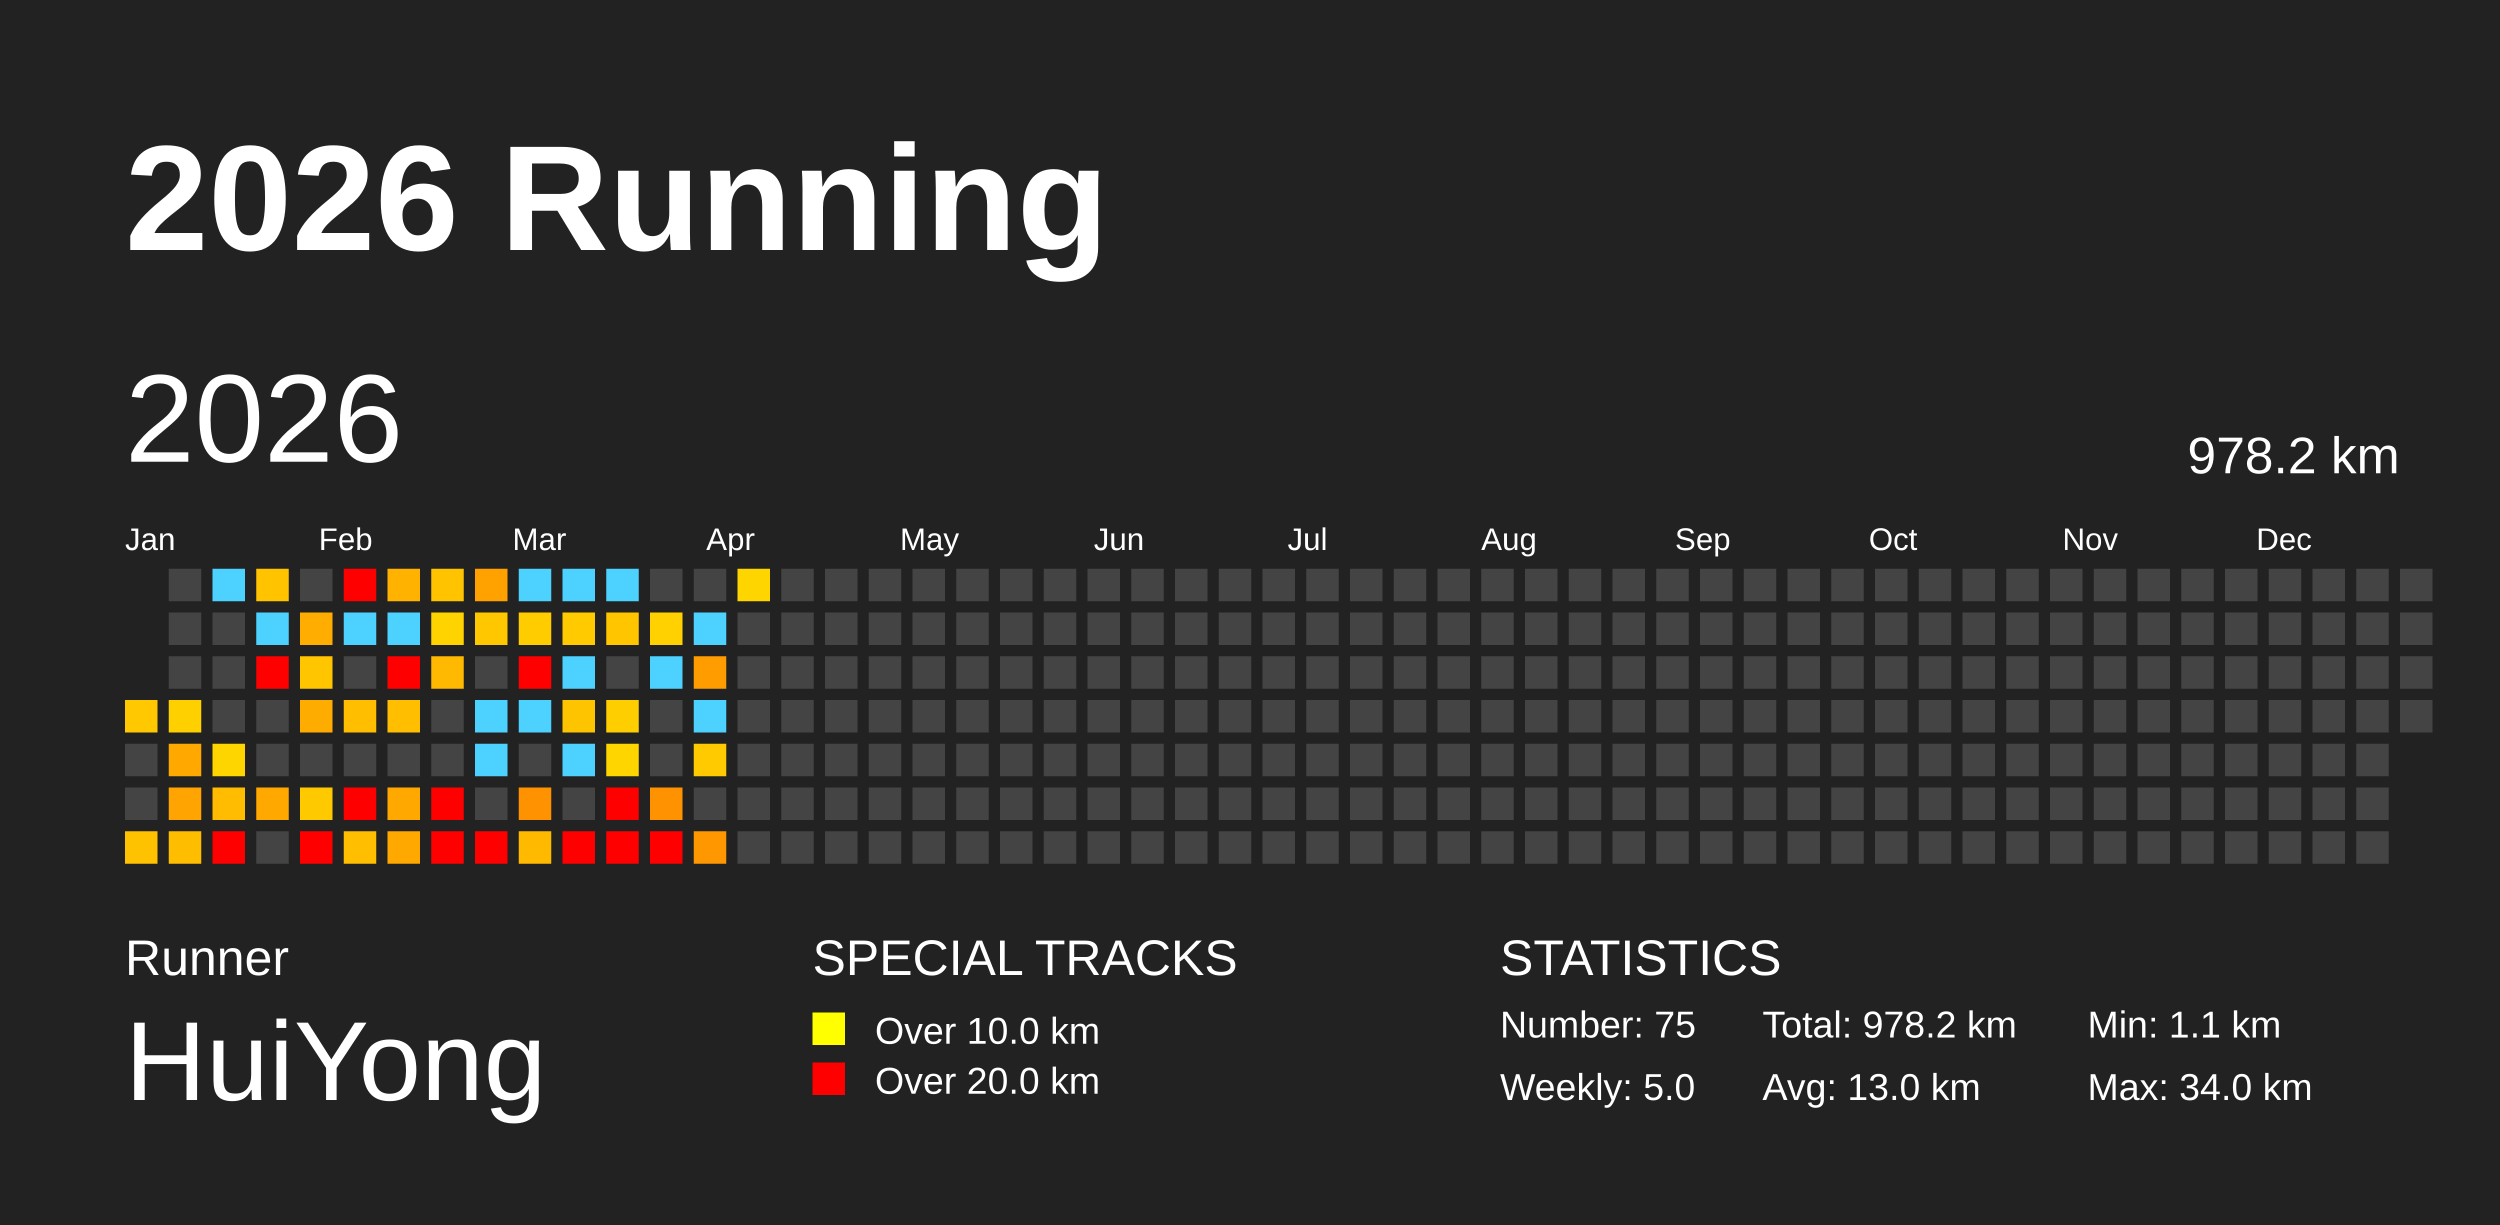
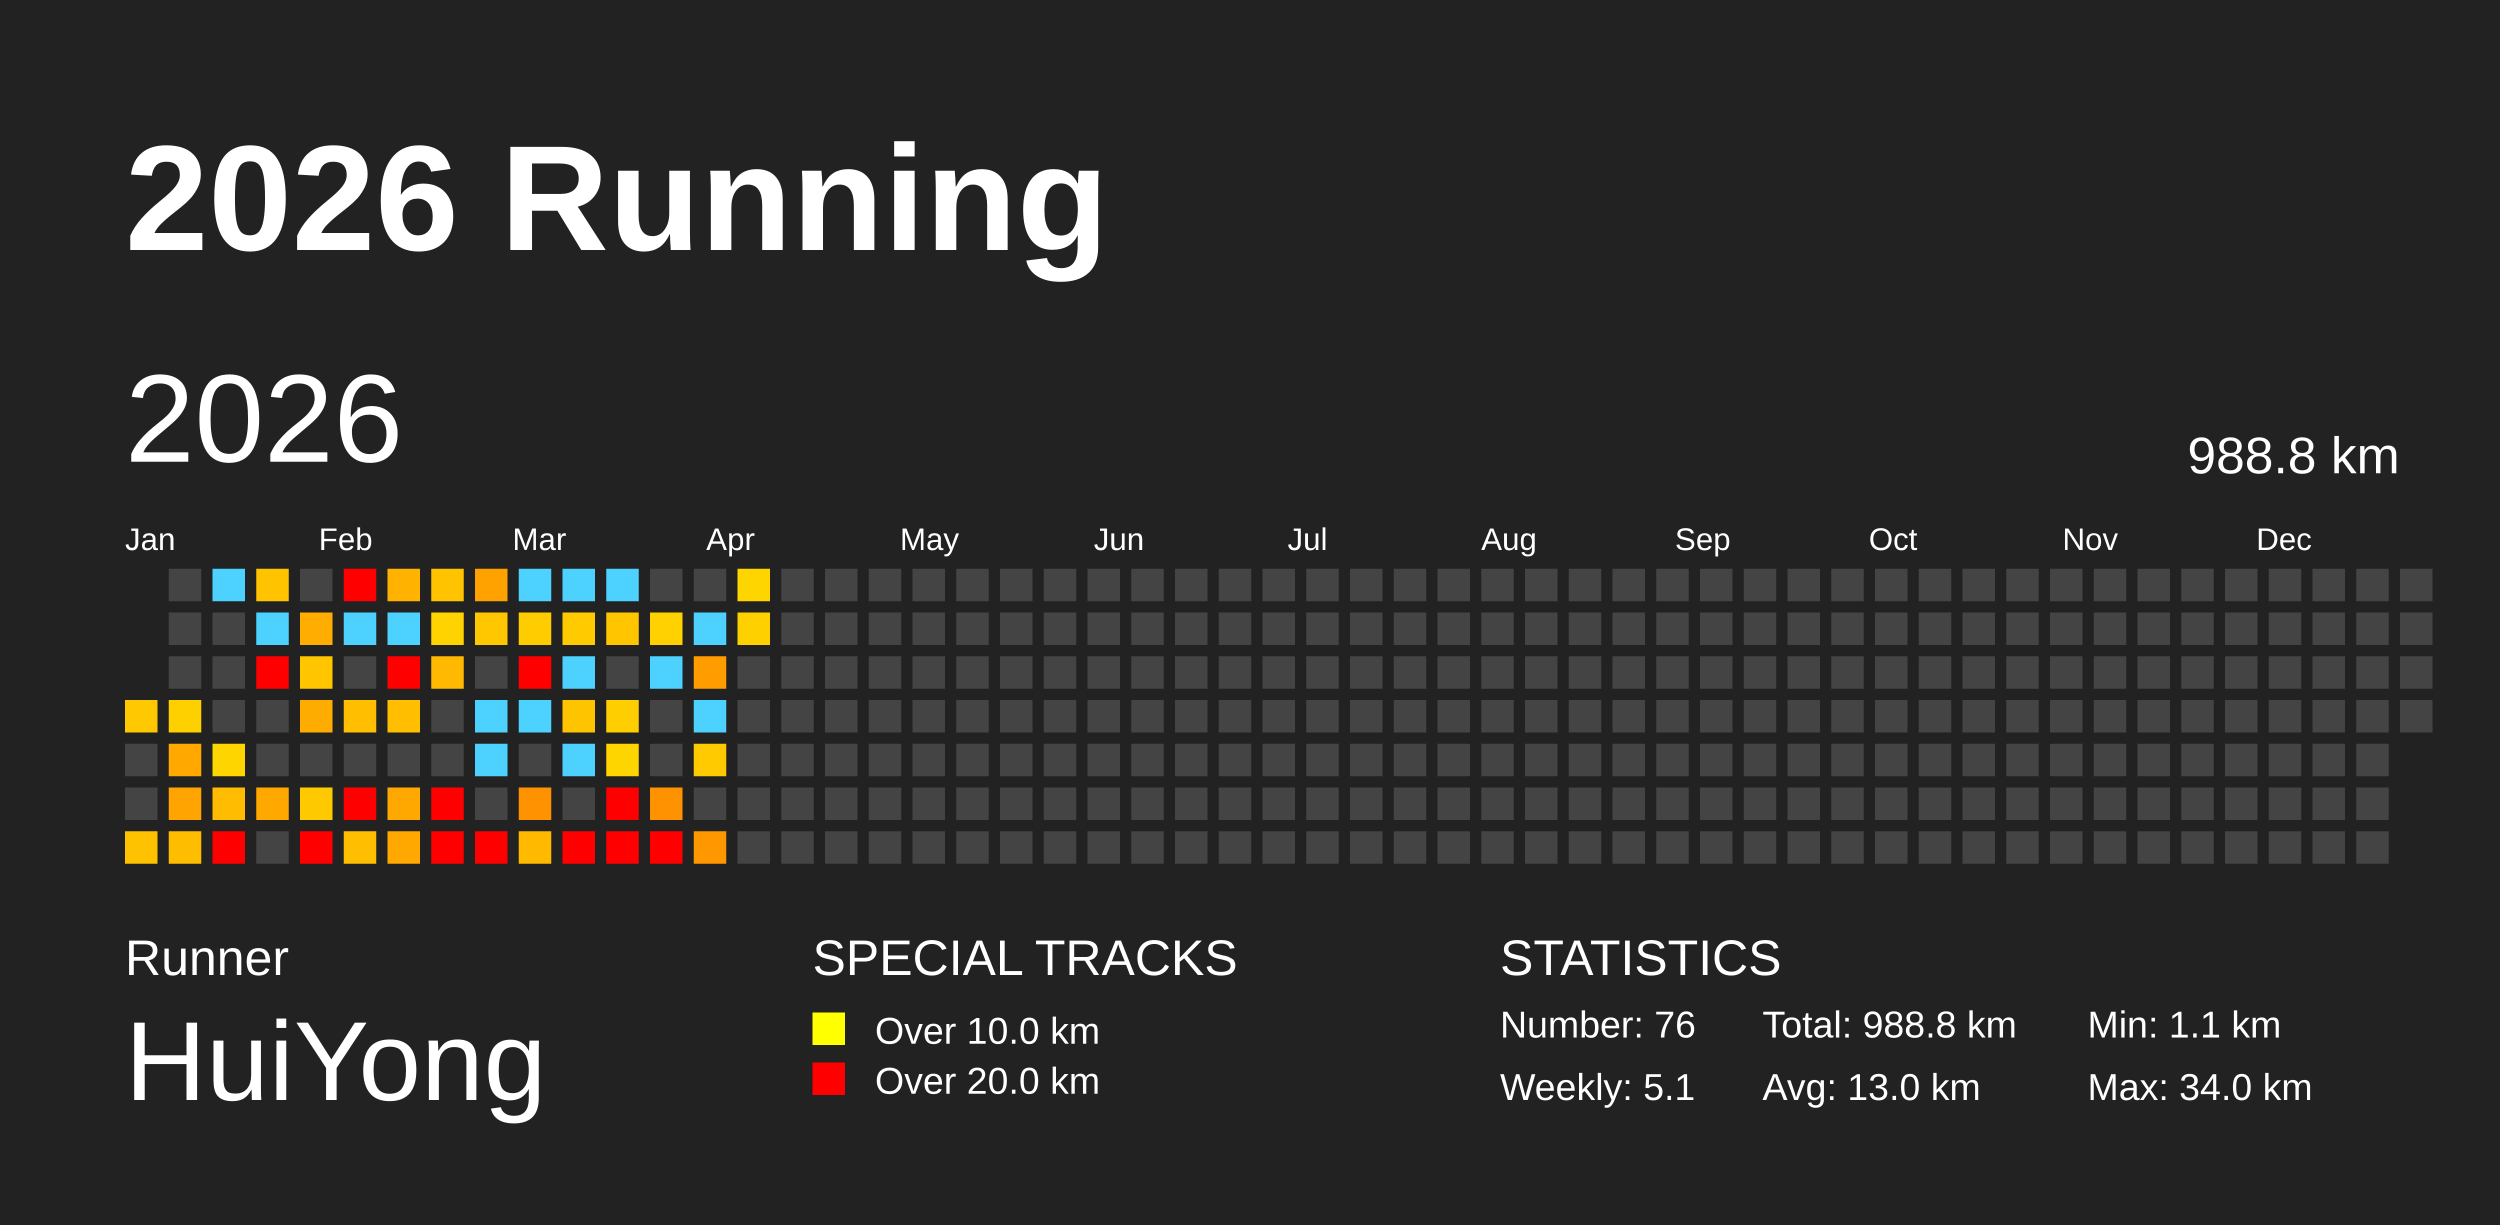
<svg xmlns="http://www.w3.org/2000/svg" baseProfile="full" height="98mm" version="1.1" viewBox="0,0,200,98" width="200mm">
  <defs />
  <rect fill="#222222" height="98" width="200" x="0" y="0" />
  <text fill="#FFFFFF" style="font-size:12px; font-family:Arial; font-weight:bold;" x="10" y="20">2026 Running</text>
  <text fill="#FFFFFF" style="font-size:4px; font-family:Arial" x="10" y="78">Runner</text>
  <text fill="#FFFFFF" style="font-size:9px; font-family:Arial" x="10" y="88">HuiYong</text>
  <text fill="#FFFFFF" style="font-size:4px; font-family:Arial" x="65" y="78">SPECIAL TRACKS</text>
  <rect fill="yellow" height="2.6" width="2.6" x="65" y="81" />
  <text fill="#FFFFFF" style="font-size:3px; font-family:Arial" x="70" y="83.5">Over 10.0 km</text>
  <rect fill="red" height="2.6" width="2.6" x="65" y="85" />
  <text fill="#FFFFFF" style="font-size:3px; font-family:Arial" x="70" y="87.5">Over 20.0 km</text>
  <text fill="#FFFFFF" style="font-size:4px; font-family:Arial" x="120" y="78">STATISTICS</text>
-   <text fill="#FFFFFF" style="font-size:3px; font-family:Arial" x="120" y="83">Number: 75</text>
-   <text fill="#FFFFFF" style="font-size:3px; font-family:Arial" x="120" y="88">Weekly: 5.0</text>
-   <text fill="#FFFFFF" style="font-size:3px; font-family:Arial" x="141" y="83">Total: 978.2 km</text>
+   <text fill="#FFFFFF" style="font-size:3px; font-family:Arial" x="120" y="83">Number: 76</text>
+   <text fill="#FFFFFF" style="font-size:3px; font-family:Arial" x="120" y="88">Weekly: 5.1</text>
+   <text fill="#FFFFFF" style="font-size:3px; font-family:Arial" x="141" y="83">Total: 988.8 km</text>
  <text fill="#FFFFFF" style="font-size:3px; font-family:Arial" x="141" y="88">Avg: 13.0 km</text>
  <text fill="#FFFFFF" style="font-size:3px; font-family:Arial" x="167" y="83">Min: 1.1 km</text>
  <text fill="#FFFFFF" style="font-size:3px; font-family:Arial" x="167" y="88">Max: 34.0 km</text>
  <text dominant-baseline="hanging" fill="#FFFFFF" style="font-size:10.0px; font-family:Arial;" x="10" y="30">2026</text>
-   <text dominant-baseline="hanging" fill="#FFFFFF" style="font-size:4.125px; font-family:Arial;" x="175" y="35">978.2 km</text>
+   <text dominant-baseline="hanging" fill="#FFFFFF" style="font-size:4.125px; font-family:Arial;" x="175" y="35">988.8 km</text>
  <text fill="#FFFFFF" style="font-size:2.5px; font-family:Arial" x="10.0" y="44">Jan</text>
  <text fill="#FFFFFF" style="font-size:2.5px; font-family:Arial" x="25.5" y="44">Feb</text>
  <text fill="#FFFFFF" style="font-size:2.5px; font-family:Arial" x="41.0" y="44">Mar</text>
  <text fill="#FFFFFF" style="font-size:2.5px; font-family:Arial" x="56.5" y="44">Apr</text>
  <text fill="#FFFFFF" style="font-size:2.5px; font-family:Arial" x="72.0" y="44">May</text>
  <text fill="#FFFFFF" style="font-size:2.5px; font-family:Arial" x="87.5" y="44">Jun</text>
  <text fill="#FFFFFF" style="font-size:2.5px; font-family:Arial" x="103.0" y="44">Jul</text>
  <text fill="#FFFFFF" style="font-size:2.5px; font-family:Arial" x="118.5" y="44">Aug</text>
  <text fill="#FFFFFF" style="font-size:2.5px; font-family:Arial" x="134.0" y="44">Sep</text>
  <text fill="#FFFFFF" style="font-size:2.5px; font-family:Arial" x="149.5" y="44">Oct</text>
  <text fill="#FFFFFF" style="font-size:2.5px; font-family:Arial" x="165.0" y="44">Nov</text>
  <text fill="#FFFFFF" style="font-size:2.5px; font-family:Arial" x="180.5" y="44">Dec</text>
  <rect fill="#ffc800" height="2.6" width="2.6" x="10.0" y="56.0" />
  <rect fill="#444444" height="2.6" width="2.6" x="10.0" y="59.5" />
  <rect fill="#444444" height="2.6" width="2.6" x="10.0" y="63.0" />
  <rect fill="#ffc200" height="2.6" width="2.6" x="10.0" y="66.5" />
  <rect fill="#444444" height="2.6" width="2.6" x="13.5" y="45.5" />
  <rect fill="#444444" height="2.6" width="2.6" x="13.5" y="49.0" />
  <rect fill="#444444" height="2.6" width="2.6" x="13.5" y="52.5" />
  <rect fill="#ffd000" height="2.6" width="2.6" x="13.5" y="56.0" />
  <rect fill="#ffa800" height="2.6" width="2.6" x="13.5" y="59.5" />
  <rect fill="#ffa400" height="2.6" width="2.6" x="13.5" y="63.0" />
  <rect fill="#ffbd00" height="2.6" width="2.6" x="13.5" y="66.5" />
  <rect fill="#4dd2ff" height="2.6" width="2.6" x="17.0" y="45.5" />
  <rect fill="#444444" height="2.6" width="2.6" x="17.0" y="49.0" />
  <rect fill="#444444" height="2.6" width="2.6" x="17.0" y="52.5" />
  <rect fill="#444444" height="2.6" width="2.6" x="17.0" y="56.0" />
  <rect fill="#ffd500" height="2.6" width="2.6" x="17.0" y="59.5" />
  <rect fill="#ffbc00" height="2.6" width="2.6" x="17.0" y="63.0" />
  <rect fill="red" height="2.6" width="2.6" x="17.0" y="66.5" />
  <rect fill="#ffc300" height="2.6" width="2.6" x="20.5" y="45.5" />
  <rect fill="#4dd2ff" height="2.6" width="2.6" x="20.5" y="49.0" />
  <rect fill="red" height="2.6" width="2.6" x="20.5" y="52.5" />
  <rect fill="#444444" height="2.6" width="2.6" x="20.5" y="56.0" />
  <rect fill="#444444" height="2.6" width="2.6" x="20.5" y="59.5" />
  <rect fill="#ffa800" height="2.6" width="2.6" x="20.5" y="63.0" />
  <rect fill="#444444" height="2.6" width="2.6" x="20.5" y="66.5" />
  <rect fill="#444444" height="2.6" width="2.6" x="24.0" y="45.5" />
  <rect fill="#ffad00" height="2.6" width="2.6" x="24.0" y="49.0" />
  <rect fill="#ffc600" height="2.6" width="2.6" x="24.0" y="52.5" />
  <rect fill="#ffac00" height="2.6" width="2.6" x="24.0" y="56.0" />
  <rect fill="#444444" height="2.6" width="2.6" x="24.0" y="59.5" />
  <rect fill="#ffc900" height="2.6" width="2.6" x="24.0" y="63.0" />
  <rect fill="red" height="2.6" width="2.6" x="24.0" y="66.5" />
  <rect fill="red" height="2.6" width="2.6" x="27.5" y="45.5" />
  <rect fill="#4dd2ff" height="2.6" width="2.6" x="27.5" y="49.0" />
  <rect fill="#444444" height="2.6" width="2.6" x="27.5" y="52.5" />
  <rect fill="#ffbe00" height="2.6" width="2.6" x="27.5" y="56.0" />
  <rect fill="#444444" height="2.6" width="2.6" x="27.5" y="59.5" />
  <rect fill="red" height="2.6" width="2.6" x="27.5" y="63.0" />
  <rect fill="#ffbf00" height="2.6" width="2.6" x="27.5" y="66.5" />
  <rect fill="#ffb200" height="2.6" width="2.6" x="31.0" y="45.5" />
  <rect fill="#4dd2ff" height="2.6" width="2.6" x="31.0" y="49.0" />
  <rect fill="red" height="2.6" width="2.6" x="31.0" y="52.5" />
  <rect fill="#ffbe00" height="2.6" width="2.6" x="31.0" y="56.0" />
  <rect fill="#444444" height="2.6" width="2.6" x="31.0" y="59.5" />
  <rect fill="#ffa900" height="2.6" width="2.6" x="31.0" y="63.0" />
  <rect fill="#ffa800" height="2.6" width="2.6" x="31.0" y="66.5" />
  <rect fill="#ffc300" height="2.6" width="2.6" x="34.5" y="45.5" />
  <rect fill="#ffd300" height="2.6" width="2.6" x="34.5" y="49.0" />
  <rect fill="#ffb900" height="2.6" width="2.6" x="34.5" y="52.5" />
  <rect fill="#444444" height="2.6" width="2.6" x="34.5" y="56.0" />
  <rect fill="#444444" height="2.6" width="2.6" x="34.5" y="59.5" />
  <rect fill="red" height="2.6" width="2.6" x="34.5" y="63.0" />
  <rect fill="red" height="2.6" width="2.6" x="34.5" y="66.5" />
  <rect fill="#ffa200" height="2.6" width="2.6" x="38.0" y="45.5" />
  <rect fill="#ffc700" height="2.6" width="2.6" x="38.0" y="49.0" />
  <rect fill="#444444" height="2.6" width="2.6" x="38.0" y="52.5" />
  <rect fill="#4dd2ff" height="2.6" width="2.6" x="38.0" y="56.0" />
  <rect fill="#4dd2ff" height="2.6" width="2.6" x="38.0" y="59.5" />
  <rect fill="#444444" height="2.6" width="2.6" x="38.0" y="63.0" />
  <rect fill="red" height="2.6" width="2.6" x="38.0" y="66.5" />
  <rect fill="#4dd2ff" height="2.6" width="2.6" x="41.5" y="45.5" />
  <rect fill="#ffcc00" height="2.6" width="2.6" x="41.5" y="49.0" />
  <rect fill="red" height="2.6" width="2.6" x="41.5" y="52.5" />
  <rect fill="#4dd2ff" height="2.6" width="2.6" x="41.5" y="56.0" />
  <rect fill="#444444" height="2.6" width="2.6" x="41.5" y="59.5" />
  <rect fill="#ff9200" height="2.6" width="2.6" x="41.5" y="63.0" />
  <rect fill="#ffba00" height="2.6" width="2.6" x="41.5" y="66.5" />
  <rect fill="#4dd2ff" height="2.6" width="2.6" x="45.0" y="45.5" />
  <rect fill="#ffcb00" height="2.6" width="2.6" x="45.0" y="49.0" />
  <rect fill="#4dd2ff" height="2.6" width="2.6" x="45.0" y="52.5" />
  <rect fill="#ffc400" height="2.6" width="2.6" x="45.0" y="56.0" />
  <rect fill="#4dd2ff" height="2.6" width="2.6" x="45.0" y="59.5" />
  <rect fill="#444444" height="2.6" width="2.6" x="45.0" y="63.0" />
  <rect fill="red" height="2.6" width="2.6" x="45.0" y="66.5" />
  <rect fill="#4dd2ff" height="2.6" width="2.6" x="48.5" y="45.5" />
  <rect fill="#ffc600" height="2.6" width="2.6" x="48.5" y="49.0" />
  <rect fill="#444444" height="2.6" width="2.6" x="48.5" y="52.5" />
  <rect fill="#ffce00" height="2.6" width="2.6" x="48.5" y="56.0" />
  <rect fill="#ffd500" height="2.6" width="2.6" x="48.5" y="59.5" />
  <rect fill="red" height="2.6" width="2.6" x="48.5" y="63.0" />
  <rect fill="red" height="2.6" width="2.6" x="48.5" y="66.5" />
  <rect fill="#444444" height="2.6" width="2.6" x="52.0" y="45.5" />
  <rect fill="#ffd100" height="2.6" width="2.6" x="52.0" y="49.0" />
  <rect fill="#4dd2ff" height="2.6" width="2.6" x="52.0" y="52.5" />
  <rect fill="#444444" height="2.6" width="2.6" x="52.0" y="56.0" />
  <rect fill="#444444" height="2.6" width="2.6" x="52.0" y="59.5" />
  <rect fill="#ff9200" height="2.6" width="2.6" x="52.0" y="63.0" />
  <rect fill="red" height="2.6" width="2.6" x="52.0" y="66.5" />
  <rect fill="#444444" height="2.6" width="2.6" x="55.5" y="45.5" />
  <rect fill="#4dd2ff" height="2.6" width="2.6" x="55.5" y="49.0" />
  <rect fill="#ff9d00" height="2.6" width="2.6" x="55.5" y="52.5" />
  <rect fill="#4dd2ff" height="2.6" width="2.6" x="55.5" y="56.0" />
  <rect fill="#ffcb00" height="2.6" width="2.6" x="55.5" y="59.5" />
  <rect fill="#444444" height="2.6" width="2.6" x="55.5" y="63.0" />
  <rect fill="#ff9700" height="2.6" width="2.6" x="55.5" y="66.5" />
  <rect fill="#ffd500" height="2.6" width="2.6" x="59.0" y="45.5" />
-   <rect fill="#444444" height="2.6" width="2.6" x="59.0" y="49.0" />
+   <rect fill="#ffd000" height="2.6" width="2.6" x="59.0" y="49.0" />
  <rect fill="#444444" height="2.6" width="2.6" x="59.0" y="52.5" />
  <rect fill="#444444" height="2.6" width="2.6" x="59.0" y="56.0" />
  <rect fill="#444444" height="2.6" width="2.6" x="59.0" y="59.5" />
  <rect fill="#444444" height="2.6" width="2.6" x="59.0" y="63.0" />
  <rect fill="#444444" height="2.6" width="2.6" x="59.0" y="66.5" />
  <rect fill="#444444" height="2.6" width="2.6" x="62.5" y="45.5" />
  <rect fill="#444444" height="2.6" width="2.6" x="62.5" y="49.0" />
  <rect fill="#444444" height="2.6" width="2.6" x="62.5" y="52.5" />
  <rect fill="#444444" height="2.6" width="2.6" x="62.5" y="56.0" />
  <rect fill="#444444" height="2.6" width="2.6" x="62.5" y="59.5" />
  <rect fill="#444444" height="2.6" width="2.6" x="62.5" y="63.0" />
  <rect fill="#444444" height="2.6" width="2.6" x="62.5" y="66.5" />
  <rect fill="#444444" height="2.6" width="2.6" x="66.0" y="45.5" />
  <rect fill="#444444" height="2.6" width="2.6" x="66.0" y="49.0" />
  <rect fill="#444444" height="2.6" width="2.6" x="66.0" y="52.5" />
  <rect fill="#444444" height="2.6" width="2.6" x="66.0" y="56.0" />
  <rect fill="#444444" height="2.6" width="2.6" x="66.0" y="59.5" />
  <rect fill="#444444" height="2.6" width="2.6" x="66.0" y="63.0" />
  <rect fill="#444444" height="2.6" width="2.6" x="66.0" y="66.5" />
  <rect fill="#444444" height="2.6" width="2.6" x="69.5" y="45.5" />
  <rect fill="#444444" height="2.6" width="2.6" x="69.5" y="49.0" />
  <rect fill="#444444" height="2.6" width="2.6" x="69.5" y="52.5" />
  <rect fill="#444444" height="2.6" width="2.6" x="69.5" y="56.0" />
  <rect fill="#444444" height="2.6" width="2.6" x="69.5" y="59.5" />
  <rect fill="#444444" height="2.6" width="2.6" x="69.5" y="63.0" />
  <rect fill="#444444" height="2.6" width="2.6" x="69.5" y="66.5" />
  <rect fill="#444444" height="2.6" width="2.6" x="73.0" y="45.5" />
  <rect fill="#444444" height="2.6" width="2.6" x="73.0" y="49.0" />
  <rect fill="#444444" height="2.6" width="2.6" x="73.0" y="52.5" />
  <rect fill="#444444" height="2.6" width="2.6" x="73.0" y="56.0" />
  <rect fill="#444444" height="2.6" width="2.6" x="73.0" y="59.5" />
  <rect fill="#444444" height="2.6" width="2.6" x="73.0" y="63.0" />
  <rect fill="#444444" height="2.6" width="2.6" x="73.0" y="66.5" />
  <rect fill="#444444" height="2.6" width="2.6" x="76.5" y="45.5" />
  <rect fill="#444444" height="2.6" width="2.6" x="76.5" y="49.0" />
  <rect fill="#444444" height="2.6" width="2.6" x="76.5" y="52.5" />
  <rect fill="#444444" height="2.6" width="2.6" x="76.5" y="56.0" />
  <rect fill="#444444" height="2.6" width="2.6" x="76.5" y="59.5" />
  <rect fill="#444444" height="2.6" width="2.6" x="76.5" y="63.0" />
  <rect fill="#444444" height="2.6" width="2.6" x="76.5" y="66.5" />
  <rect fill="#444444" height="2.6" width="2.6" x="80.0" y="45.5" />
  <rect fill="#444444" height="2.6" width="2.6" x="80.0" y="49.0" />
  <rect fill="#444444" height="2.6" width="2.6" x="80.0" y="52.5" />
  <rect fill="#444444" height="2.6" width="2.6" x="80.0" y="56.0" />
  <rect fill="#444444" height="2.6" width="2.6" x="80.0" y="59.5" />
  <rect fill="#444444" height="2.6" width="2.6" x="80.0" y="63.0" />
  <rect fill="#444444" height="2.6" width="2.6" x="80.0" y="66.5" />
  <rect fill="#444444" height="2.6" width="2.6" x="83.5" y="45.5" />
  <rect fill="#444444" height="2.6" width="2.6" x="83.5" y="49.0" />
  <rect fill="#444444" height="2.6" width="2.6" x="83.5" y="52.5" />
  <rect fill="#444444" height="2.6" width="2.6" x="83.5" y="56.0" />
  <rect fill="#444444" height="2.6" width="2.6" x="83.5" y="59.5" />
  <rect fill="#444444" height="2.6" width="2.6" x="83.5" y="63.0" />
  <rect fill="#444444" height="2.6" width="2.6" x="83.5" y="66.5" />
  <rect fill="#444444" height="2.6" width="2.6" x="87.0" y="45.5" />
  <rect fill="#444444" height="2.6" width="2.6" x="87.0" y="49.0" />
  <rect fill="#444444" height="2.6" width="2.6" x="87.0" y="52.5" />
  <rect fill="#444444" height="2.6" width="2.6" x="87.0" y="56.0" />
  <rect fill="#444444" height="2.6" width="2.6" x="87.0" y="59.5" />
  <rect fill="#444444" height="2.6" width="2.6" x="87.0" y="63.0" />
  <rect fill="#444444" height="2.6" width="2.6" x="87.0" y="66.5" />
  <rect fill="#444444" height="2.6" width="2.6" x="90.5" y="45.5" />
  <rect fill="#444444" height="2.6" width="2.6" x="90.5" y="49.0" />
  <rect fill="#444444" height="2.6" width="2.6" x="90.5" y="52.5" />
  <rect fill="#444444" height="2.6" width="2.6" x="90.5" y="56.0" />
  <rect fill="#444444" height="2.6" width="2.6" x="90.5" y="59.5" />
  <rect fill="#444444" height="2.6" width="2.6" x="90.5" y="63.0" />
  <rect fill="#444444" height="2.6" width="2.6" x="90.5" y="66.5" />
  <rect fill="#444444" height="2.6" width="2.6" x="94.0" y="45.5" />
  <rect fill="#444444" height="2.6" width="2.6" x="94.0" y="49.0" />
  <rect fill="#444444" height="2.6" width="2.6" x="94.0" y="52.5" />
  <rect fill="#444444" height="2.6" width="2.6" x="94.0" y="56.0" />
  <rect fill="#444444" height="2.6" width="2.6" x="94.0" y="59.5" />
  <rect fill="#444444" height="2.6" width="2.6" x="94.0" y="63.0" />
  <rect fill="#444444" height="2.6" width="2.6" x="94.0" y="66.5" />
  <rect fill="#444444" height="2.6" width="2.6" x="97.5" y="45.5" />
  <rect fill="#444444" height="2.6" width="2.6" x="97.5" y="49.0" />
  <rect fill="#444444" height="2.6" width="2.6" x="97.5" y="52.5" />
  <rect fill="#444444" height="2.6" width="2.6" x="97.5" y="56.0" />
  <rect fill="#444444" height="2.6" width="2.6" x="97.5" y="59.5" />
  <rect fill="#444444" height="2.6" width="2.6" x="97.5" y="63.0" />
  <rect fill="#444444" height="2.6" width="2.6" x="97.5" y="66.5" />
  <rect fill="#444444" height="2.6" width="2.6" x="101.0" y="45.5" />
  <rect fill="#444444" height="2.6" width="2.6" x="101.0" y="49.0" />
  <rect fill="#444444" height="2.6" width="2.6" x="101.0" y="52.5" />
  <rect fill="#444444" height="2.6" width="2.6" x="101.0" y="56.0" />
  <rect fill="#444444" height="2.6" width="2.6" x="101.0" y="59.5" />
  <rect fill="#444444" height="2.6" width="2.6" x="101.0" y="63.0" />
  <rect fill="#444444" height="2.6" width="2.6" x="101.0" y="66.5" />
  <rect fill="#444444" height="2.6" width="2.6" x="104.5" y="45.5" />
  <rect fill="#444444" height="2.6" width="2.6" x="104.5" y="49.0" />
  <rect fill="#444444" height="2.6" width="2.6" x="104.5" y="52.5" />
  <rect fill="#444444" height="2.6" width="2.6" x="104.5" y="56.0" />
  <rect fill="#444444" height="2.6" width="2.6" x="104.5" y="59.5" />
  <rect fill="#444444" height="2.6" width="2.6" x="104.5" y="63.0" />
  <rect fill="#444444" height="2.6" width="2.6" x="104.5" y="66.5" />
  <rect fill="#444444" height="2.6" width="2.6" x="108.0" y="45.5" />
  <rect fill="#444444" height="2.6" width="2.6" x="108.0" y="49.0" />
  <rect fill="#444444" height="2.6" width="2.6" x="108.0" y="52.5" />
  <rect fill="#444444" height="2.6" width="2.6" x="108.0" y="56.0" />
  <rect fill="#444444" height="2.6" width="2.6" x="108.0" y="59.5" />
  <rect fill="#444444" height="2.6" width="2.6" x="108.0" y="63.0" />
  <rect fill="#444444" height="2.6" width="2.6" x="108.0" y="66.5" />
  <rect fill="#444444" height="2.6" width="2.6" x="111.5" y="45.5" />
  <rect fill="#444444" height="2.6" width="2.6" x="111.5" y="49.0" />
  <rect fill="#444444" height="2.6" width="2.6" x="111.5" y="52.5" />
  <rect fill="#444444" height="2.6" width="2.6" x="111.5" y="56.0" />
  <rect fill="#444444" height="2.6" width="2.6" x="111.5" y="59.5" />
  <rect fill="#444444" height="2.6" width="2.6" x="111.5" y="63.0" />
  <rect fill="#444444" height="2.6" width="2.6" x="111.5" y="66.5" />
  <rect fill="#444444" height="2.6" width="2.6" x="115.0" y="45.5" />
  <rect fill="#444444" height="2.6" width="2.6" x="115.0" y="49.0" />
  <rect fill="#444444" height="2.6" width="2.6" x="115.0" y="52.5" />
  <rect fill="#444444" height="2.6" width="2.6" x="115.0" y="56.0" />
  <rect fill="#444444" height="2.6" width="2.6" x="115.0" y="59.5" />
  <rect fill="#444444" height="2.6" width="2.6" x="115.0" y="63.0" />
  <rect fill="#444444" height="2.6" width="2.6" x="115.0" y="66.5" />
  <rect fill="#444444" height="2.6" width="2.6" x="118.5" y="45.5" />
  <rect fill="#444444" height="2.6" width="2.6" x="118.5" y="49.0" />
  <rect fill="#444444" height="2.6" width="2.6" x="118.5" y="52.5" />
  <rect fill="#444444" height="2.6" width="2.6" x="118.5" y="56.0" />
  <rect fill="#444444" height="2.6" width="2.6" x="118.5" y="59.5" />
  <rect fill="#444444" height="2.6" width="2.6" x="118.5" y="63.0" />
  <rect fill="#444444" height="2.6" width="2.6" x="118.5" y="66.5" />
  <rect fill="#444444" height="2.6" width="2.6" x="122.0" y="45.5" />
  <rect fill="#444444" height="2.6" width="2.6" x="122.0" y="49.0" />
  <rect fill="#444444" height="2.6" width="2.6" x="122.0" y="52.5" />
  <rect fill="#444444" height="2.6" width="2.6" x="122.0" y="56.0" />
  <rect fill="#444444" height="2.6" width="2.6" x="122.0" y="59.5" />
  <rect fill="#444444" height="2.6" width="2.6" x="122.0" y="63.0" />
  <rect fill="#444444" height="2.6" width="2.6" x="122.0" y="66.5" />
  <rect fill="#444444" height="2.6" width="2.6" x="125.5" y="45.5" />
  <rect fill="#444444" height="2.6" width="2.6" x="125.5" y="49.0" />
  <rect fill="#444444" height="2.6" width="2.6" x="125.5" y="52.5" />
  <rect fill="#444444" height="2.6" width="2.6" x="125.5" y="56.0" />
  <rect fill="#444444" height="2.6" width="2.6" x="125.5" y="59.5" />
  <rect fill="#444444" height="2.6" width="2.6" x="125.5" y="63.0" />
  <rect fill="#444444" height="2.6" width="2.6" x="125.5" y="66.5" />
  <rect fill="#444444" height="2.6" width="2.6" x="129.0" y="45.5" />
  <rect fill="#444444" height="2.6" width="2.6" x="129.0" y="49.0" />
  <rect fill="#444444" height="2.6" width="2.6" x="129.0" y="52.5" />
  <rect fill="#444444" height="2.6" width="2.6" x="129.0" y="56.0" />
  <rect fill="#444444" height="2.6" width="2.6" x="129.0" y="59.5" />
  <rect fill="#444444" height="2.6" width="2.6" x="129.0" y="63.0" />
  <rect fill="#444444" height="2.6" width="2.6" x="129.0" y="66.5" />
  <rect fill="#444444" height="2.6" width="2.6" x="132.5" y="45.5" />
  <rect fill="#444444" height="2.6" width="2.6" x="132.5" y="49.0" />
  <rect fill="#444444" height="2.6" width="2.6" x="132.5" y="52.5" />
  <rect fill="#444444" height="2.6" width="2.6" x="132.5" y="56.0" />
  <rect fill="#444444" height="2.6" width="2.6" x="132.5" y="59.5" />
  <rect fill="#444444" height="2.6" width="2.6" x="132.5" y="63.0" />
  <rect fill="#444444" height="2.6" width="2.6" x="132.5" y="66.5" />
  <rect fill="#444444" height="2.6" width="2.6" x="136.0" y="45.5" />
  <rect fill="#444444" height="2.6" width="2.6" x="136.0" y="49.0" />
  <rect fill="#444444" height="2.6" width="2.6" x="136.0" y="52.5" />
  <rect fill="#444444" height="2.6" width="2.6" x="136.0" y="56.0" />
  <rect fill="#444444" height="2.6" width="2.6" x="136.0" y="59.5" />
  <rect fill="#444444" height="2.6" width="2.6" x="136.0" y="63.0" />
  <rect fill="#444444" height="2.6" width="2.6" x="136.0" y="66.5" />
  <rect fill="#444444" height="2.6" width="2.6" x="139.5" y="45.5" />
  <rect fill="#444444" height="2.6" width="2.6" x="139.5" y="49.0" />
  <rect fill="#444444" height="2.6" width="2.6" x="139.5" y="52.5" />
  <rect fill="#444444" height="2.6" width="2.6" x="139.5" y="56.0" />
  <rect fill="#444444" height="2.6" width="2.6" x="139.5" y="59.5" />
  <rect fill="#444444" height="2.6" width="2.6" x="139.5" y="63.0" />
  <rect fill="#444444" height="2.6" width="2.6" x="139.5" y="66.5" />
  <rect fill="#444444" height="2.6" width="2.6" x="143.0" y="45.5" />
  <rect fill="#444444" height="2.6" width="2.6" x="143.0" y="49.0" />
  <rect fill="#444444" height="2.6" width="2.6" x="143.0" y="52.5" />
  <rect fill="#444444" height="2.6" width="2.6" x="143.0" y="56.0" />
  <rect fill="#444444" height="2.6" width="2.6" x="143.0" y="59.5" />
  <rect fill="#444444" height="2.6" width="2.6" x="143.0" y="63.0" />
  <rect fill="#444444" height="2.6" width="2.6" x="143.0" y="66.5" />
  <rect fill="#444444" height="2.6" width="2.6" x="146.5" y="45.5" />
  <rect fill="#444444" height="2.6" width="2.6" x="146.5" y="49.0" />
  <rect fill="#444444" height="2.6" width="2.6" x="146.5" y="52.5" />
  <rect fill="#444444" height="2.6" width="2.6" x="146.5" y="56.0" />
  <rect fill="#444444" height="2.6" width="2.6" x="146.5" y="59.5" />
  <rect fill="#444444" height="2.6" width="2.6" x="146.5" y="63.0" />
  <rect fill="#444444" height="2.6" width="2.6" x="146.5" y="66.5" />
  <rect fill="#444444" height="2.6" width="2.6" x="150.0" y="45.5" />
  <rect fill="#444444" height="2.6" width="2.6" x="150.0" y="49.0" />
  <rect fill="#444444" height="2.6" width="2.6" x="150.0" y="52.5" />
  <rect fill="#444444" height="2.6" width="2.6" x="150.0" y="56.0" />
  <rect fill="#444444" height="2.6" width="2.6" x="150.0" y="59.5" />
  <rect fill="#444444" height="2.6" width="2.6" x="150.0" y="63.0" />
  <rect fill="#444444" height="2.6" width="2.6" x="150.0" y="66.5" />
  <rect fill="#444444" height="2.6" width="2.6" x="153.5" y="45.5" />
  <rect fill="#444444" height="2.6" width="2.6" x="153.5" y="49.0" />
  <rect fill="#444444" height="2.6" width="2.6" x="153.5" y="52.5" />
  <rect fill="#444444" height="2.6" width="2.6" x="153.5" y="56.0" />
  <rect fill="#444444" height="2.6" width="2.6" x="153.5" y="59.5" />
  <rect fill="#444444" height="2.6" width="2.6" x="153.5" y="63.0" />
  <rect fill="#444444" height="2.6" width="2.6" x="153.5" y="66.5" />
  <rect fill="#444444" height="2.6" width="2.6" x="157.0" y="45.5" />
  <rect fill="#444444" height="2.6" width="2.6" x="157.0" y="49.0" />
  <rect fill="#444444" height="2.6" width="2.6" x="157.0" y="52.5" />
  <rect fill="#444444" height="2.6" width="2.6" x="157.0" y="56.0" />
  <rect fill="#444444" height="2.6" width="2.6" x="157.0" y="59.5" />
  <rect fill="#444444" height="2.6" width="2.6" x="157.0" y="63.0" />
  <rect fill="#444444" height="2.6" width="2.6" x="157.0" y="66.5" />
  <rect fill="#444444" height="2.6" width="2.6" x="160.5" y="45.5" />
  <rect fill="#444444" height="2.6" width="2.6" x="160.5" y="49.0" />
  <rect fill="#444444" height="2.6" width="2.6" x="160.5" y="52.5" />
  <rect fill="#444444" height="2.6" width="2.6" x="160.5" y="56.0" />
  <rect fill="#444444" height="2.6" width="2.6" x="160.5" y="59.5" />
  <rect fill="#444444" height="2.6" width="2.6" x="160.5" y="63.0" />
  <rect fill="#444444" height="2.6" width="2.6" x="160.5" y="66.5" />
  <rect fill="#444444" height="2.6" width="2.6" x="164.0" y="45.5" />
  <rect fill="#444444" height="2.6" width="2.6" x="164.0" y="49.0" />
  <rect fill="#444444" height="2.6" width="2.6" x="164.0" y="52.5" />
  <rect fill="#444444" height="2.6" width="2.6" x="164.0" y="56.0" />
  <rect fill="#444444" height="2.6" width="2.6" x="164.0" y="59.5" />
  <rect fill="#444444" height="2.6" width="2.6" x="164.0" y="63.0" />
  <rect fill="#444444" height="2.6" width="2.6" x="164.0" y="66.5" />
  <rect fill="#444444" height="2.6" width="2.6" x="167.5" y="45.5" />
  <rect fill="#444444" height="2.6" width="2.6" x="167.5" y="49.0" />
  <rect fill="#444444" height="2.6" width="2.6" x="167.5" y="52.5" />
  <rect fill="#444444" height="2.6" width="2.6" x="167.5" y="56.0" />
  <rect fill="#444444" height="2.6" width="2.6" x="167.5" y="59.5" />
  <rect fill="#444444" height="2.6" width="2.6" x="167.5" y="63.0" />
  <rect fill="#444444" height="2.6" width="2.6" x="167.5" y="66.5" />
  <rect fill="#444444" height="2.6" width="2.6" x="171.0" y="45.5" />
  <rect fill="#444444" height="2.6" width="2.6" x="171.0" y="49.0" />
  <rect fill="#444444" height="2.6" width="2.6" x="171.0" y="52.5" />
  <rect fill="#444444" height="2.6" width="2.6" x="171.0" y="56.0" />
  <rect fill="#444444" height="2.6" width="2.6" x="171.0" y="59.5" />
  <rect fill="#444444" height="2.6" width="2.6" x="171.0" y="63.0" />
  <rect fill="#444444" height="2.6" width="2.6" x="171.0" y="66.5" />
  <rect fill="#444444" height="2.6" width="2.6" x="174.5" y="45.5" />
  <rect fill="#444444" height="2.6" width="2.6" x="174.5" y="49.0" />
  <rect fill="#444444" height="2.6" width="2.6" x="174.5" y="52.5" />
  <rect fill="#444444" height="2.6" width="2.6" x="174.5" y="56.0" />
  <rect fill="#444444" height="2.6" width="2.6" x="174.5" y="59.5" />
  <rect fill="#444444" height="2.6" width="2.6" x="174.5" y="63.0" />
  <rect fill="#444444" height="2.6" width="2.6" x="174.5" y="66.5" />
  <rect fill="#444444" height="2.6" width="2.6" x="178.0" y="45.5" />
  <rect fill="#444444" height="2.6" width="2.6" x="178.0" y="49.0" />
  <rect fill="#444444" height="2.6" width="2.6" x="178.0" y="52.5" />
  <rect fill="#444444" height="2.6" width="2.6" x="178.0" y="56.0" />
  <rect fill="#444444" height="2.6" width="2.6" x="178.0" y="59.5" />
  <rect fill="#444444" height="2.6" width="2.6" x="178.0" y="63.0" />
  <rect fill="#444444" height="2.6" width="2.6" x="178.0" y="66.5" />
  <rect fill="#444444" height="2.6" width="2.6" x="181.5" y="45.5" />
  <rect fill="#444444" height="2.6" width="2.6" x="181.5" y="49.0" />
  <rect fill="#444444" height="2.6" width="2.6" x="181.5" y="52.5" />
  <rect fill="#444444" height="2.6" width="2.6" x="181.5" y="56.0" />
  <rect fill="#444444" height="2.6" width="2.6" x="181.5" y="59.5" />
  <rect fill="#444444" height="2.6" width="2.6" x="181.5" y="63.0" />
  <rect fill="#444444" height="2.6" width="2.6" x="181.5" y="66.5" />
  <rect fill="#444444" height="2.6" width="2.6" x="185.0" y="45.5" />
  <rect fill="#444444" height="2.6" width="2.6" x="185.0" y="49.0" />
  <rect fill="#444444" height="2.6" width="2.6" x="185.0" y="52.5" />
  <rect fill="#444444" height="2.6" width="2.6" x="185.0" y="56.0" />
  <rect fill="#444444" height="2.6" width="2.6" x="185.0" y="59.5" />
  <rect fill="#444444" height="2.6" width="2.6" x="185.0" y="63.0" />
  <rect fill="#444444" height="2.6" width="2.6" x="185.0" y="66.5" />
  <rect fill="#444444" height="2.6" width="2.6" x="188.5" y="45.5" />
  <rect fill="#444444" height="2.6" width="2.6" x="188.5" y="49.0" />
  <rect fill="#444444" height="2.6" width="2.6" x="188.5" y="52.5" />
  <rect fill="#444444" height="2.6" width="2.6" x="188.5" y="56.0" />
  <rect fill="#444444" height="2.6" width="2.6" x="188.5" y="59.5" />
  <rect fill="#444444" height="2.6" width="2.6" x="188.5" y="63.0" />
  <rect fill="#444444" height="2.6" width="2.6" x="188.5" y="66.5" />
  <rect fill="#444444" height="2.6" width="2.6" x="192.0" y="45.5" />
  <rect fill="#444444" height="2.6" width="2.6" x="192.0" y="49.0" />
  <rect fill="#444444" height="2.6" width="2.6" x="192.0" y="52.5" />
  <rect fill="#444444" height="2.6" width="2.6" x="192.0" y="56.0" />
</svg>
